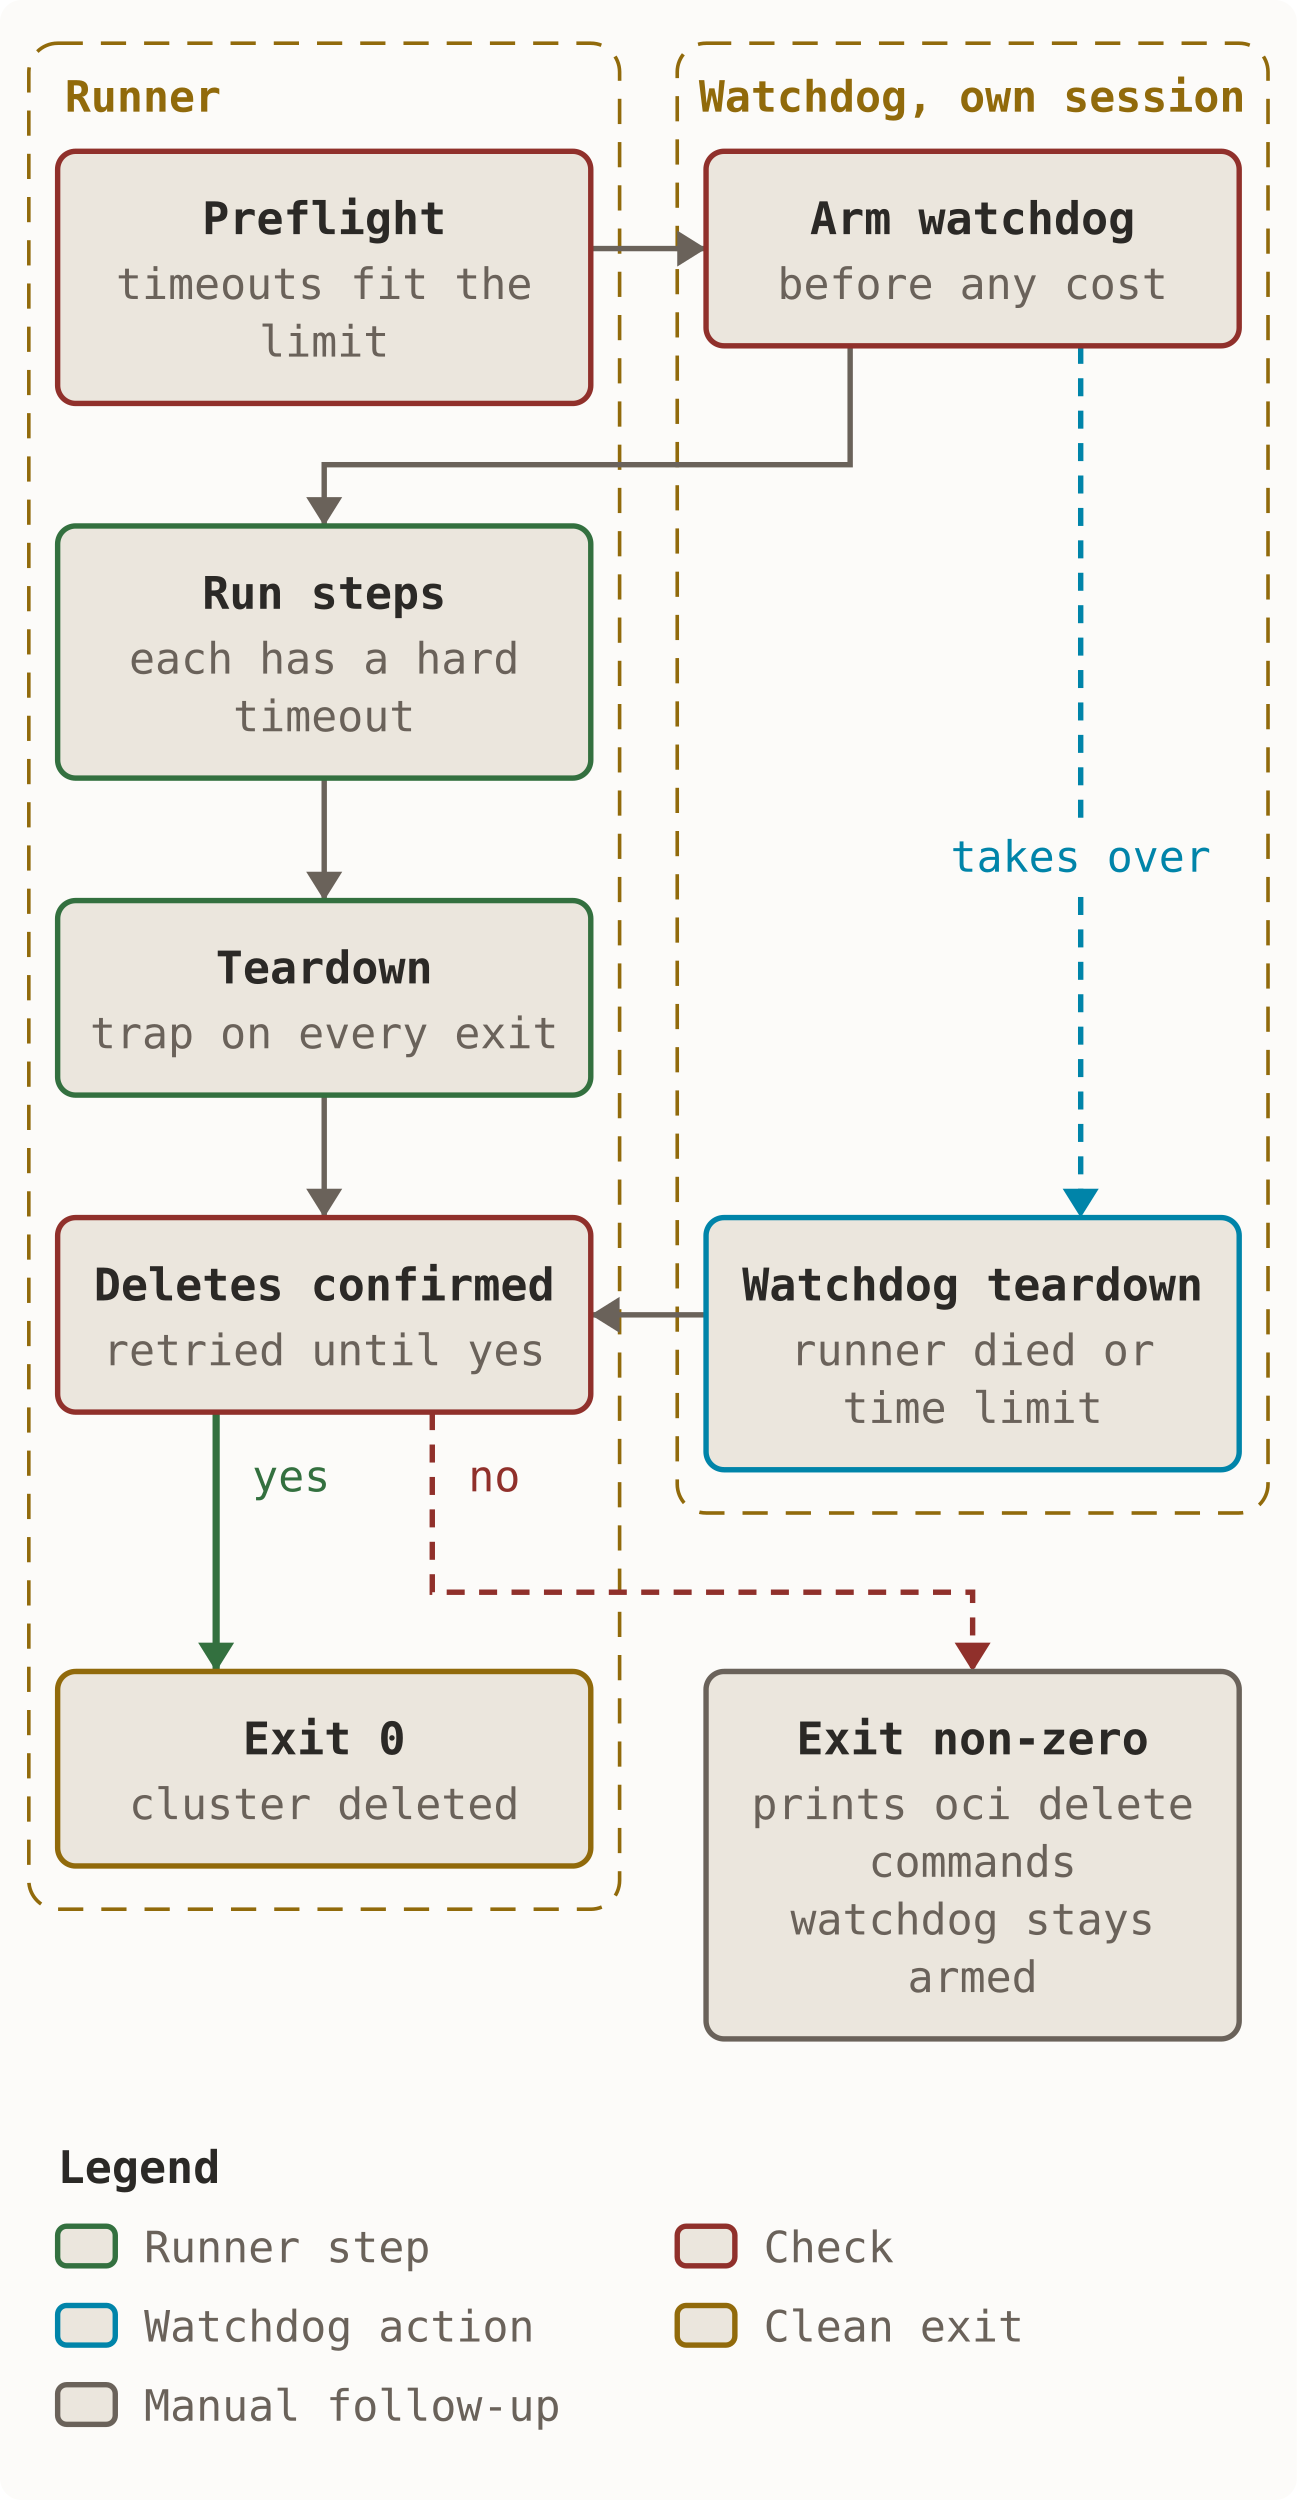
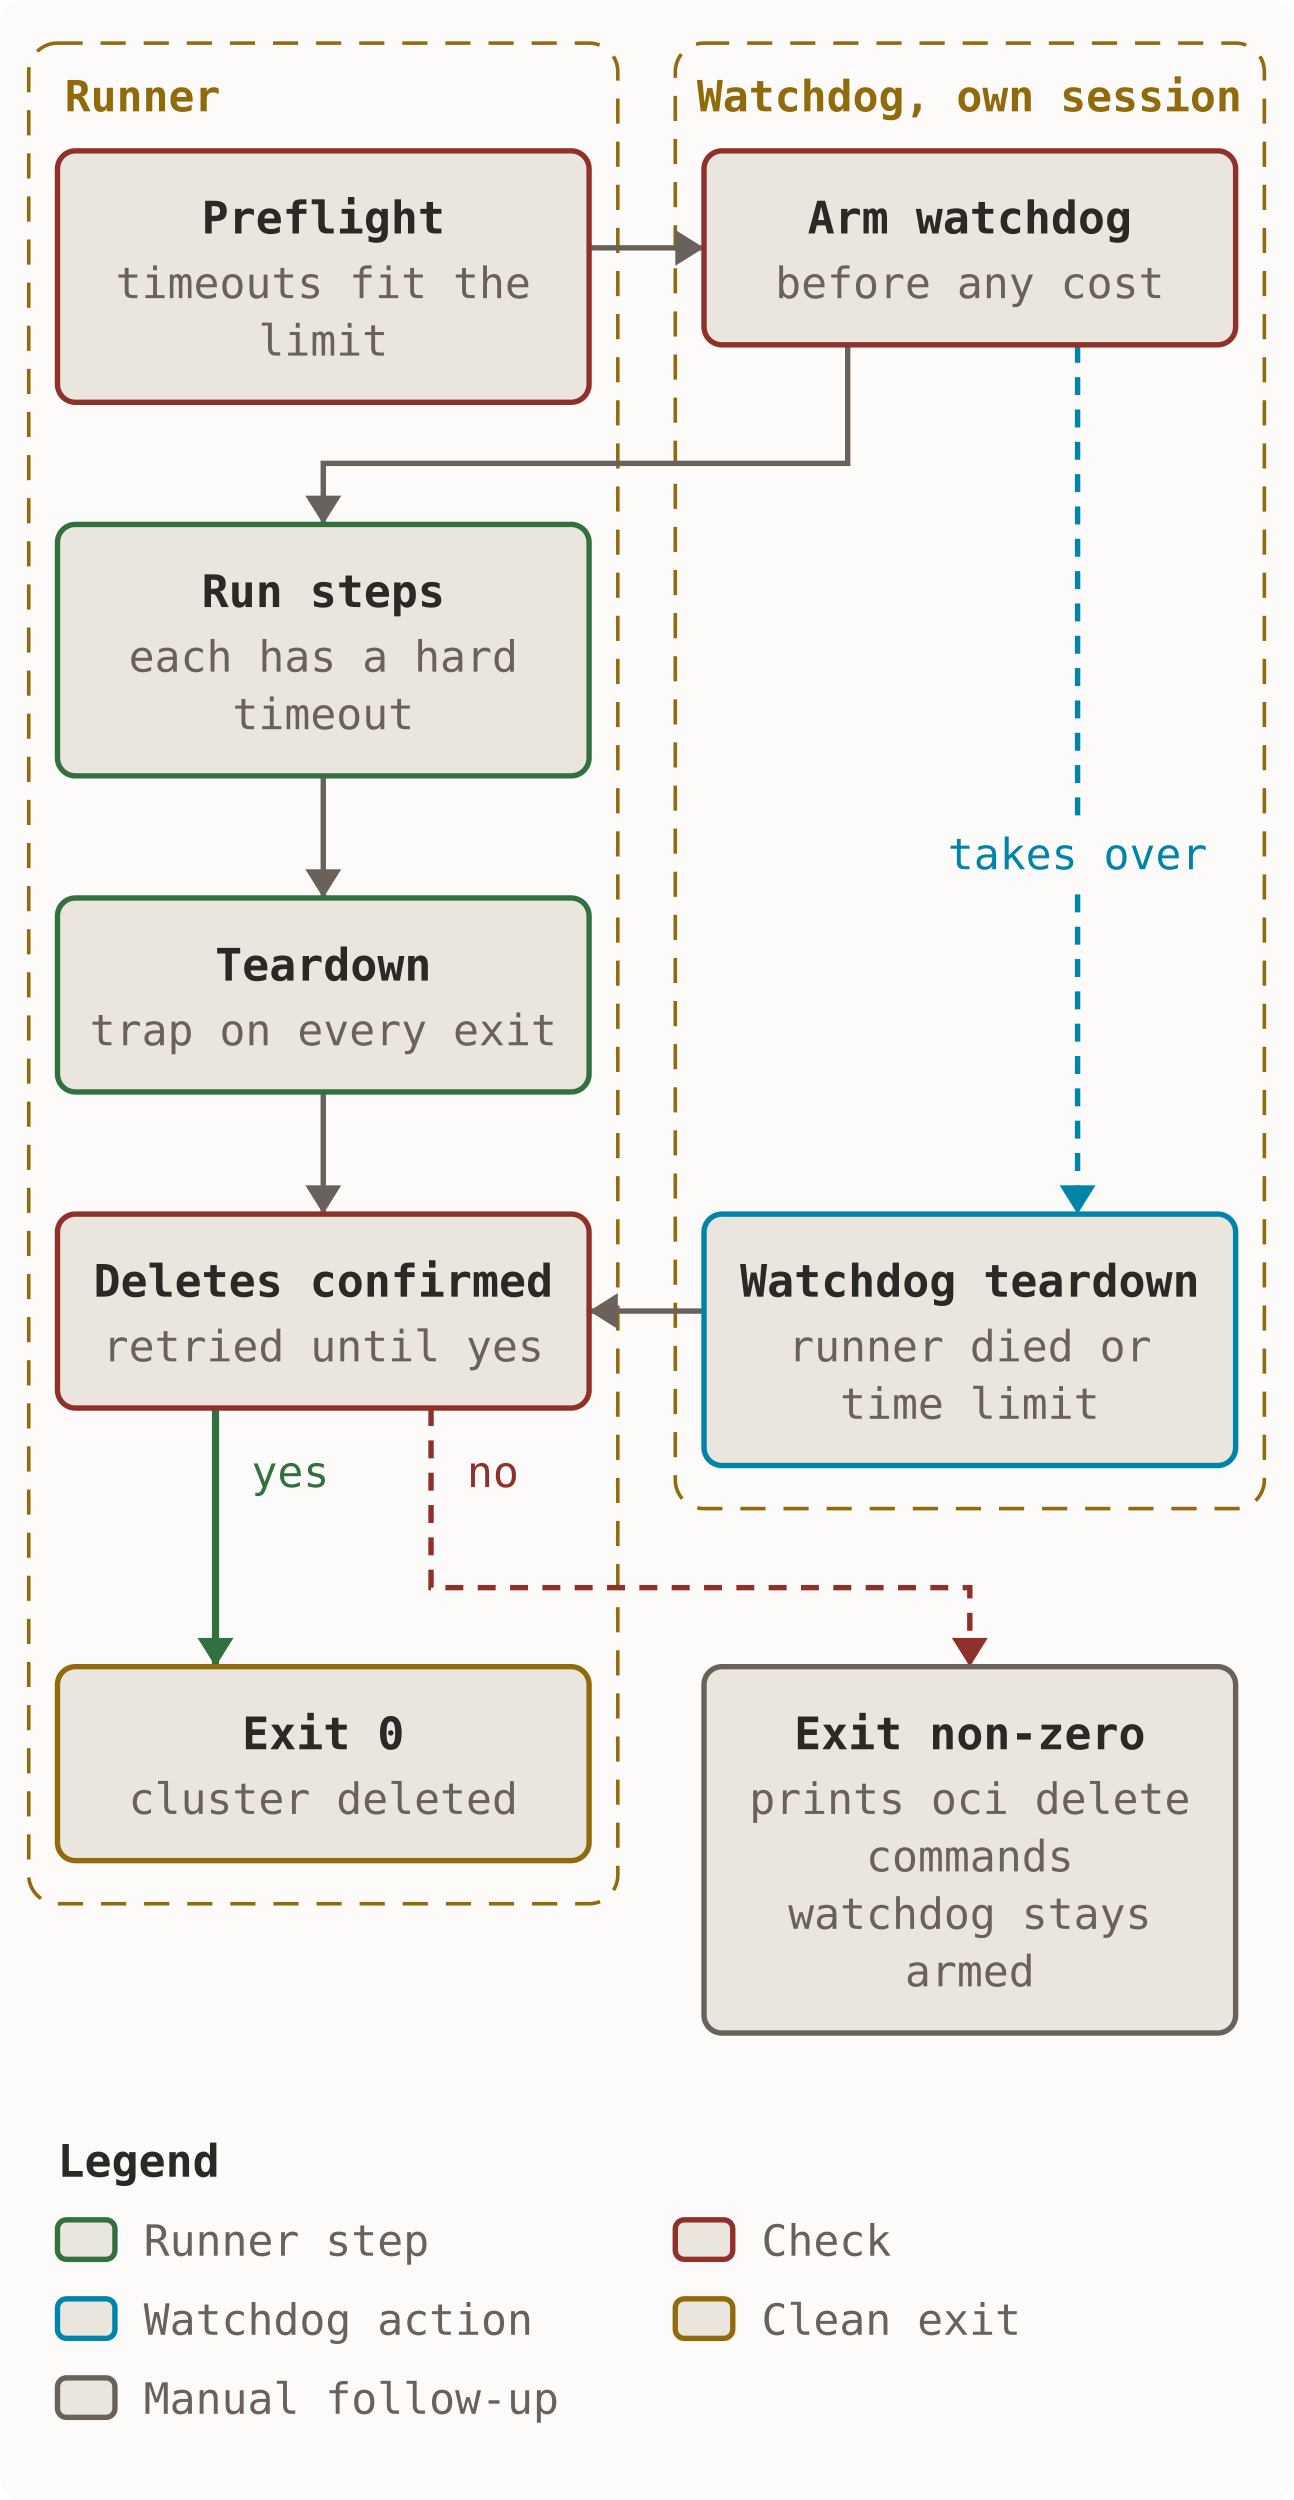
- <svg xmlns="http://www.w3.org/2000/svg" viewBox="0 0 360 694" role="img" font-family="ui-monospace, &quot;SFMono-Regular&quot;, &quot;SF Mono&quot;, Menlo, Consolas, monospace">
-   <rect width="360" height="694" rx="6" fill="#FCFBF9" />
+ <svg xmlns="http://www.w3.org/2000/svg" viewBox="0 0 360 696" role="img" font-family="ui-monospace, &quot;SFMono-Regular&quot;, &quot;SF Mono&quot;, Menlo, Consolas, monospace">
+   <rect width="360" height="696" rx="6" fill="#FCFBF9" />
  <rect x="8" y="12" width="164" height="518" rx="8" fill="none" stroke="#916A0B" stroke-dasharray="7 5" />
  <rect x="188" y="12" width="164" height="408" rx="8" fill="none" stroke="#916A0B" stroke-dasharray="7 5" />
  <text x="18" y="31" font-size="12" fill="#916A0B" font-weight="600">Runner</text>
  <text x="194" y="31" font-size="12" fill="#916A0B" font-weight="600">Watchdog, own session</text>
  <path d="M164 69 L196 69" fill="none" stroke="#6A625A" stroke-width="1.5" />
  <polygon points="188,64 188,74 196,69" fill="#6A625A" />
  <path d="M236 96 L236 129 L90 129 L90 146" fill="none" stroke="#6A625A" stroke-width="1.5" />
  <polygon points="85,138 95,138 90,146" fill="#6A625A" />
  <path d="M90 216 L90 250" fill="none" stroke="#6A625A" stroke-width="1.5" />
  <polygon points="85,242 95,242 90,250" fill="#6A625A" />
  <path d="M90 304 L90 338" fill="none" stroke="#6A625A" stroke-width="1.5" />
  <polygon points="85,330 95,330 90,338" fill="#6A625A" />
  <path d="M300 96 L300 338" fill="none" stroke="#0084A9" stroke-width="1.5" stroke-dasharray="5 4" />
  <polygon points="295,330 305,330 300,338" fill="#0084A9" />
  <rect x="259.0" y="229" width="82.0" height="18" rx="3" fill="#FCFBF9" />
  <text x="300" y="242" font-size="12" fill="#0084A9" text-anchor="middle">takes over</text>
  <path d="M196 365 L164 365" fill="none" stroke="#6A625A" stroke-width="1.5" />
  <polygon points="172,360 172,370 164,365" fill="#6A625A" />
  <path d="M60 392 L60 464" fill="none" stroke="#33703F" stroke-width="2" />
  <polygon points="55,456 65,456 60,464" fill="#33703F" />
  <rect x="66.0" y="401" width="31.6" height="18" rx="3" fill="#FCFBF9" />
  <text x="70" y="414" font-size="12" fill="#33703F">yes</text>
  <path d="M120 392 L120 442 L270 442 L270 464" fill="none" stroke="#90302B" stroke-width="1.5" stroke-dasharray="5 4" />
  <polygon points="265,456 275,456 270,464" fill="#90302B" />
  <rect x="126.0" y="401" width="24.4" height="18" rx="3" fill="#FCFBF9" />
  <text x="130" y="414" font-size="12" fill="#90302B">no</text>
  <rect x="16" y="42" width="148" height="70" rx="5" fill="#EBE6DD" stroke="#90302B" stroke-width="1.5" />
  <text x="90" y="65" font-size="12.5" fill="#2B2926" text-anchor="middle" font-weight="600">Preflight</text>
  <text x="90" y="83" font-size="12" fill="#6A625A" text-anchor="middle">timeouts fit the</text>
  <text x="90" y="99" font-size="12" fill="#6A625A" text-anchor="middle">limit</text>
  <rect x="196" y="42" width="148" height="54" rx="5" fill="#EBE6DD" stroke="#90302B" stroke-width="1.5" />
  <text x="270" y="65" font-size="12.5" fill="#2B2926" text-anchor="middle" font-weight="600">Arm watchdog</text>
  <text x="270" y="83" font-size="12" fill="#6A625A" text-anchor="middle">before any cost</text>
  <rect x="16" y="146" width="148" height="70" rx="5" fill="#EBE6DD" stroke="#33703F" stroke-width="1.5" />
  <text x="90" y="169" font-size="12.5" fill="#2B2926" text-anchor="middle" font-weight="600">Run steps</text>
  <text x="90" y="187" font-size="12" fill="#6A625A" text-anchor="middle">each has a hard</text>
  <text x="90" y="203" font-size="12" fill="#6A625A" text-anchor="middle">timeout</text>
  <rect x="16" y="250" width="148" height="54" rx="5" fill="#EBE6DD" stroke="#33703F" stroke-width="1.5" />
  <text x="90" y="273" font-size="12.5" fill="#2B2926" text-anchor="middle" font-weight="600">Teardown</text>
  <text x="90" y="291" font-size="12" fill="#6A625A" text-anchor="middle">trap on every exit</text>
  <rect x="16" y="338" width="148" height="54" rx="5" fill="#EBE6DD" stroke="#90302B" stroke-width="1.5" />
  <text x="90" y="361" font-size="12.5" fill="#2B2926" text-anchor="middle" font-weight="600">Deletes confirmed</text>
  <text x="90" y="379" font-size="12" fill="#6A625A" text-anchor="middle">retried until yes</text>
  <rect x="196" y="338" width="148" height="70" rx="5" fill="#EBE6DD" stroke="#0084A9" stroke-width="1.5" />
  <text x="270" y="361" font-size="12.5" fill="#2B2926" text-anchor="middle" font-weight="600">Watchdog teardown</text>
  <text x="270" y="379" font-size="12" fill="#6A625A" text-anchor="middle">runner died or</text>
  <text x="270" y="395" font-size="12" fill="#6A625A" text-anchor="middle">time limit</text>
  <rect x="16" y="464" width="148" height="54" rx="5" fill="#EBE6DD" stroke="#916A0B" stroke-width="1.5" />
  <text x="90" y="487" font-size="12.5" fill="#2B2926" text-anchor="middle" font-weight="600">Exit 0</text>
  <text x="90" y="505" font-size="12" fill="#6A625A" text-anchor="middle">cluster deleted</text>
  <rect x="196" y="464" width="148" height="102" rx="5" fill="#EBE6DD" stroke="#6A625A" stroke-width="1.5" />
  <text x="270" y="487" font-size="12.5" fill="#2B2926" text-anchor="middle" font-weight="600">Exit non-zero</text>
  <text x="270" y="505" font-size="12" fill="#6A625A" text-anchor="middle">prints oci delete</text>
  <text x="270" y="521" font-size="12" fill="#6A625A" text-anchor="middle">commands</text>
  <text x="270" y="537" font-size="12" fill="#6A625A" text-anchor="middle">watchdog stays</text>
  <text x="270" y="553" font-size="12" fill="#6A625A" text-anchor="middle">armed</text>
  <text x="16" y="606" font-size="12.5" fill="#2B2926" font-weight="600">Legend</text>
  <rect x="16" y="618" width="16" height="11" rx="2.5" fill="#EBE6DD" stroke="#33703F" stroke-width="1.5" />
  <text x="40" y="628" font-size="12" fill="#6A625A">Runner step</text>
  <rect x="188" y="618" width="16" height="11" rx="2.5" fill="#EBE6DD" stroke="#90302B" stroke-width="1.5" />
  <text x="212" y="628" font-size="12" fill="#6A625A">Check</text>
  <rect x="16" y="640" width="16" height="11" rx="2.5" fill="#EBE6DD" stroke="#0084A9" stroke-width="1.5" />
  <text x="40" y="650" font-size="12" fill="#6A625A">Watchdog action</text>
  <rect x="188" y="640" width="16" height="11" rx="2.5" fill="#EBE6DD" stroke="#916A0B" stroke-width="1.5" />
  <text x="212" y="650" font-size="12" fill="#6A625A">Clean exit</text>
  <rect x="16" y="662" width="16" height="11" rx="2.5" fill="#EBE6DD" stroke="#6A625A" stroke-width="1.5" />
  <text x="40" y="672" font-size="12" fill="#6A625A">Manual follow-up</text>
</svg>
